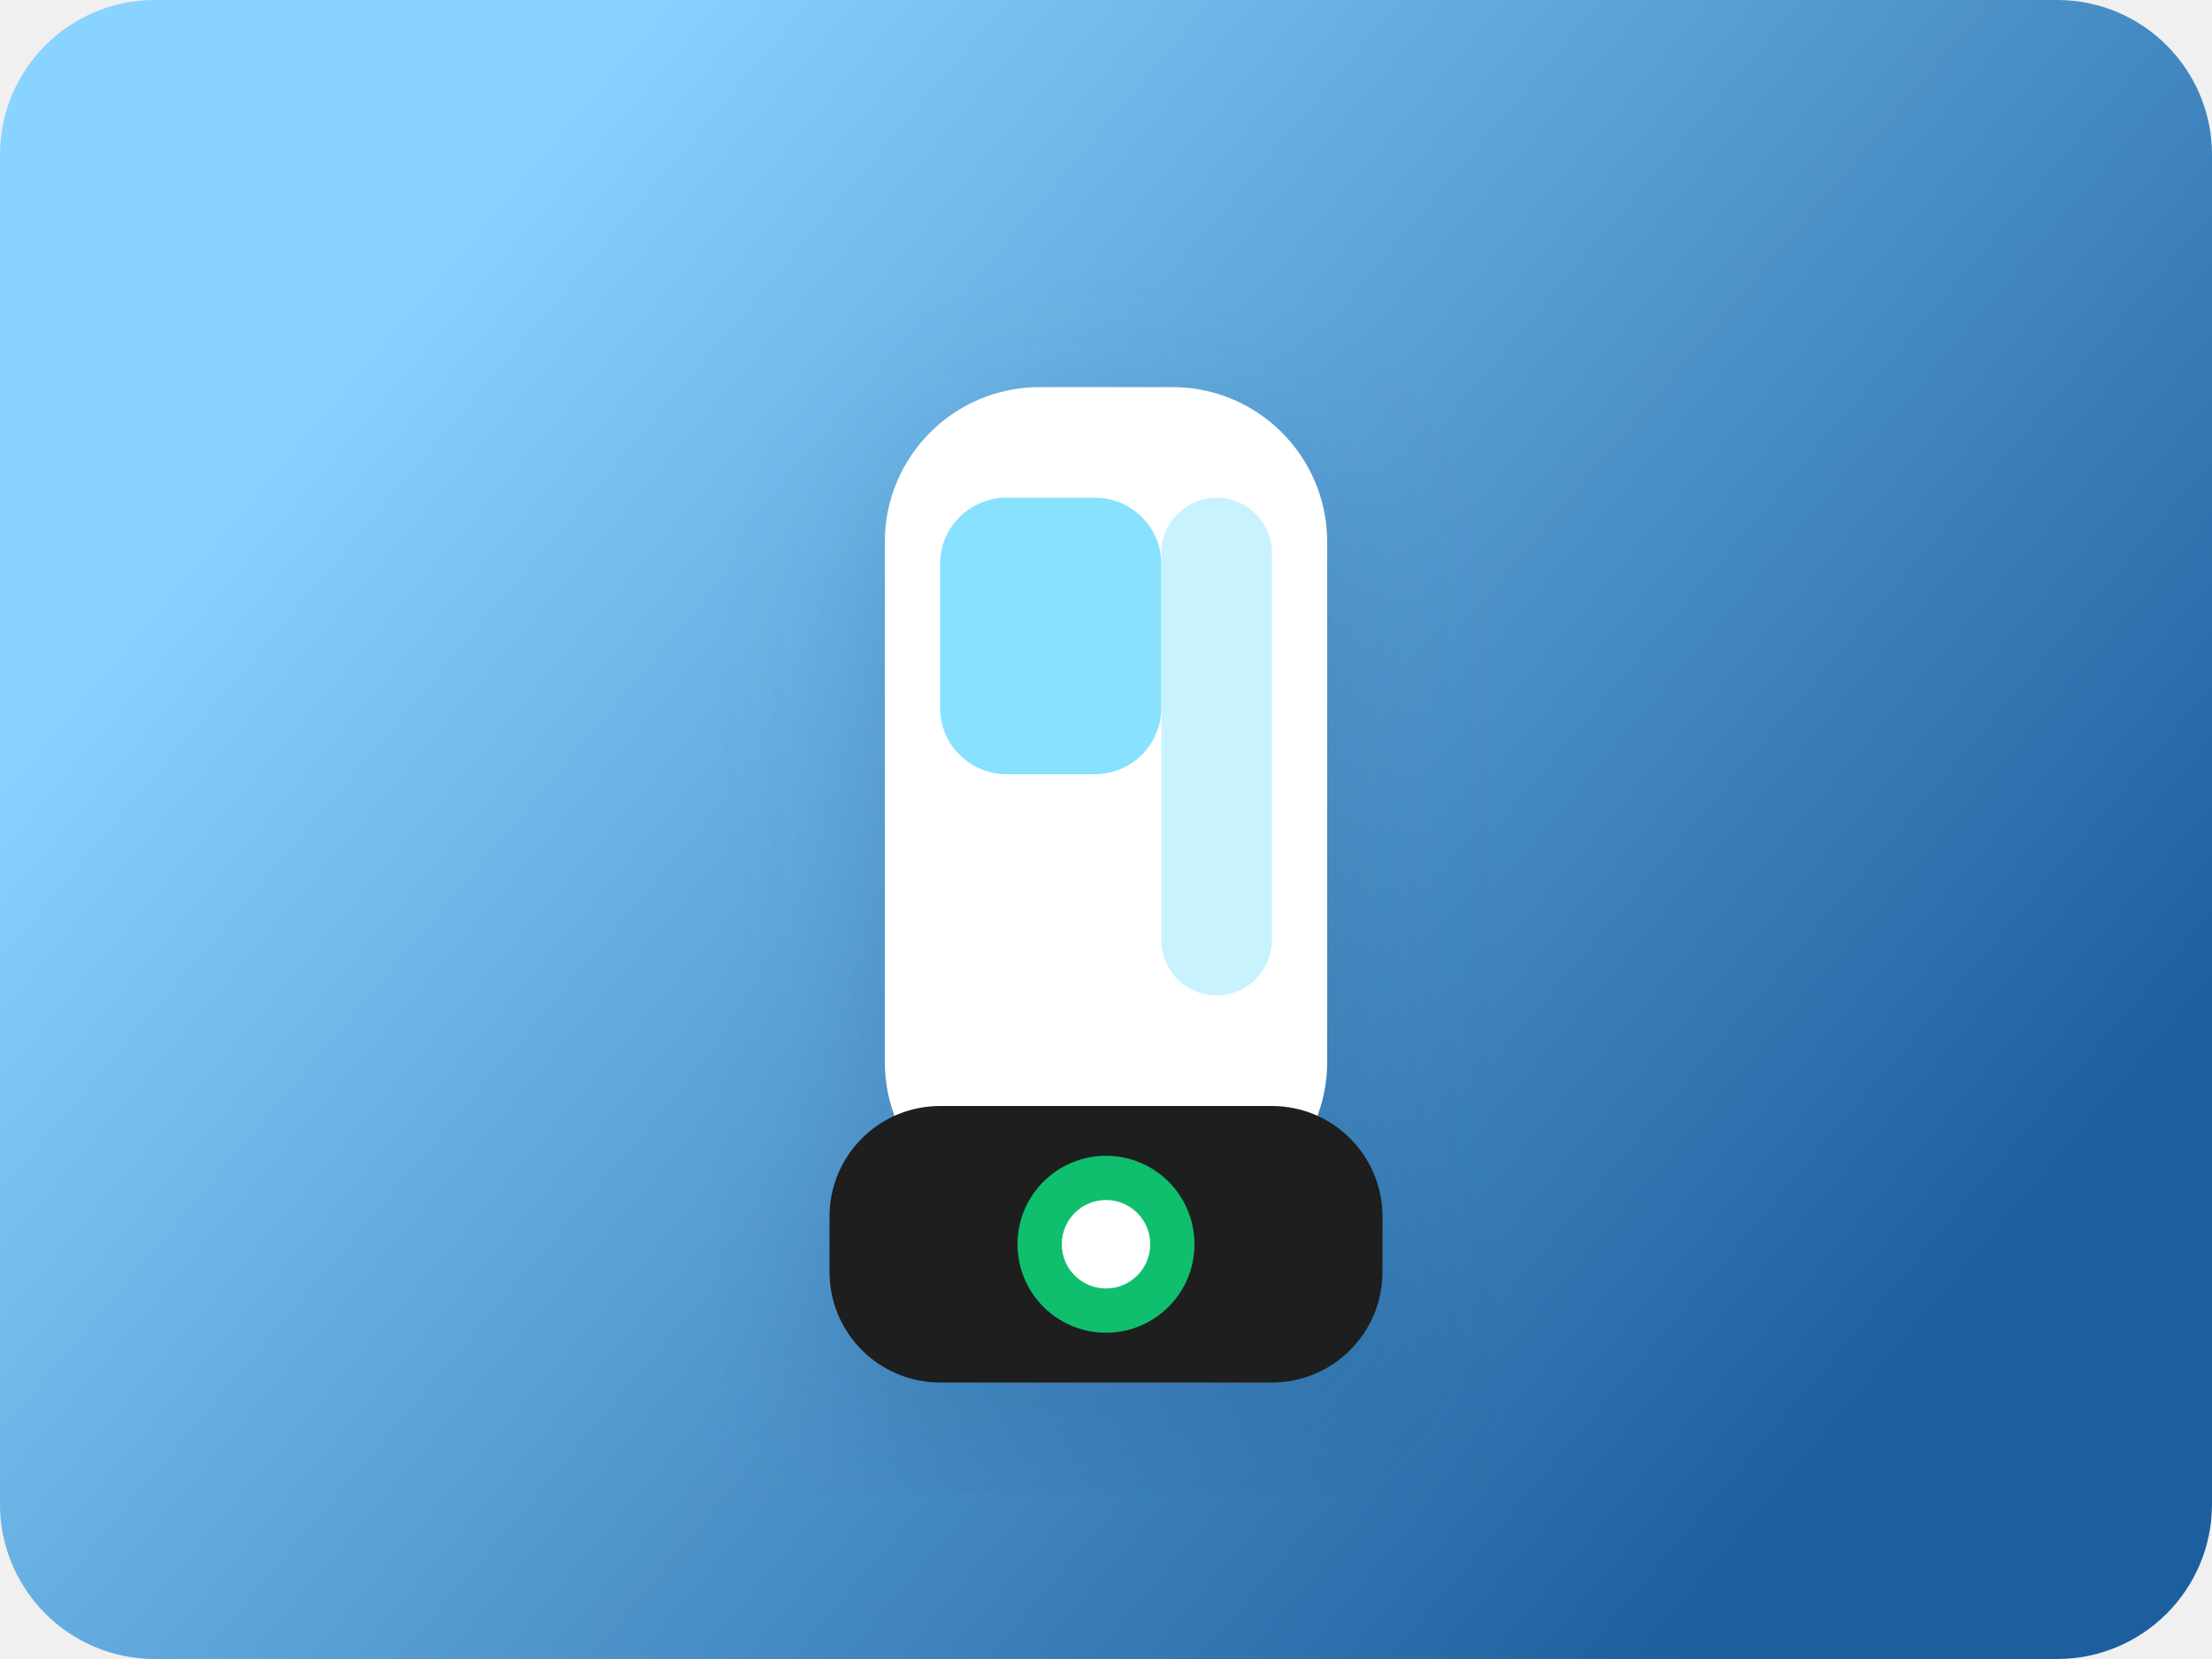
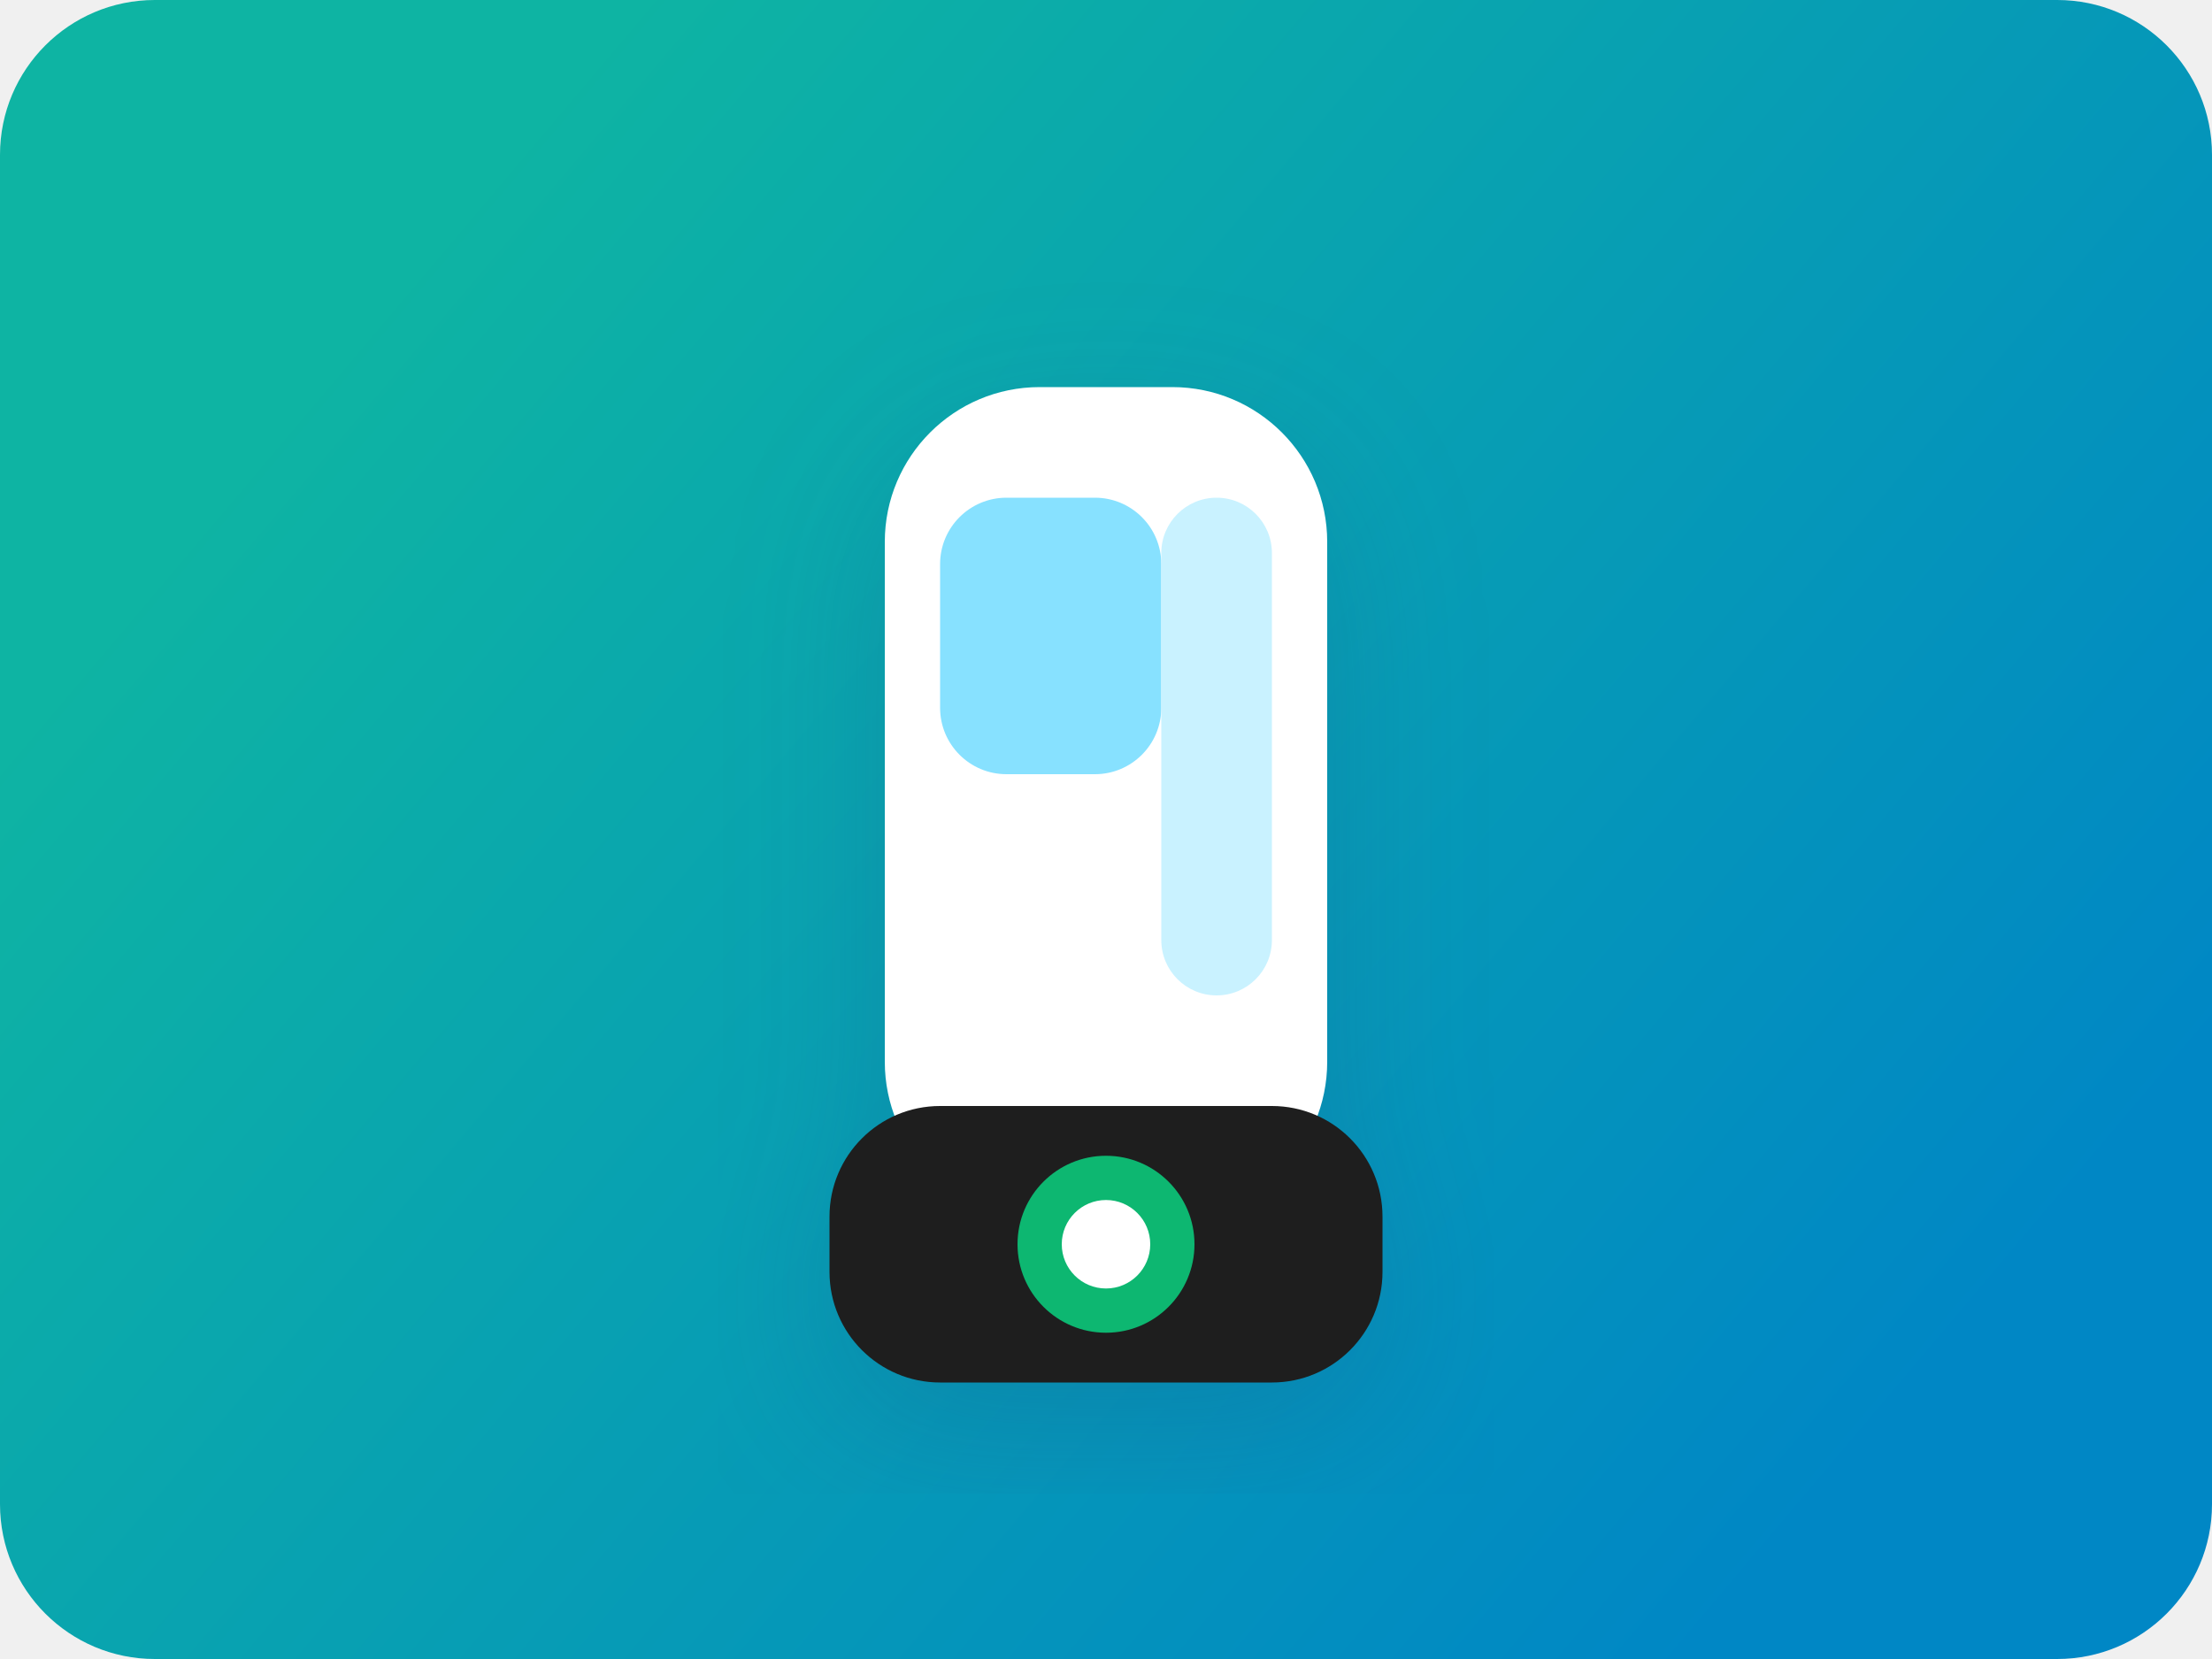
<svg xmlns="http://www.w3.org/2000/svg" width="400" height="300" viewBox="0 0 400 300" fill="none">
  <rect width="400" height="300" rx="28" fill="url(#paint0_linear)" />
  <g filter="url(#filter0_d)">
    <rect x="160" y="70" width="80" height="150" rx="28" fill="white" />
    <rect x="150" y="200" width="100" height="50" rx="20" fill="#1E1E1E" />
    <rect x="170" y="90" width="40" height="50" rx="12" fill="#87E1FF" />
    <rect x="210" y="90" width="20" height="90" rx="10" fill="#C9F2FF" />
-     <circle cx="200" cy="225" r="16" fill="#0FBF6D" />
+     <circle cx="200" cy="225" r="16" fill="#0DB771" />
    <circle cx="200" cy="225" r="8" fill="white" />
  </g>
  <defs>
    <filter id="filter0_d" x="130" y="50" width="140" height="220" filterUnits="userSpaceOnUse" color-interpolation-filters="sRGB">
      <feFlood flood-opacity="0" result="BackgroundImageFix" />
      <feColorMatrix in="SourceAlpha" type="matrix" values="0 0 0 0 0 0 0 0 0 0 0 0 0 0 0 0 0 0 127 0" result="hardAlpha" />
      <feOffset dy="10" />
      <feGaussianBlur stdDeviation="14" />
      <feColorMatrix type="matrix" values="0 0 0 0 0.11 0 0 0 0 0.321 0 0 0 0 0.517 0 0 0 0.22 0" />
      <feBlend mode="normal" in2="BackgroundImageFix" result="effect1_dropShadow" />
      <feBlend mode="normal" in="SourceGraphic" in2="effect1_dropShadow" result="shape" />
    </filter>
    <linearGradient id="paint0_linear" x1="80" y1="40" x2="340" y2="260" gradientUnits="userSpaceOnUse">
-       <stop stop-color="#88D3FF" />
-       <stop offset="1" stop-color="#1C5E9E" />
+       <stop stop-color="#0EB4A3" />
+       <stop offset="1" stop-color="#0087C5" />
    </linearGradient>
  </defs>
</svg>
